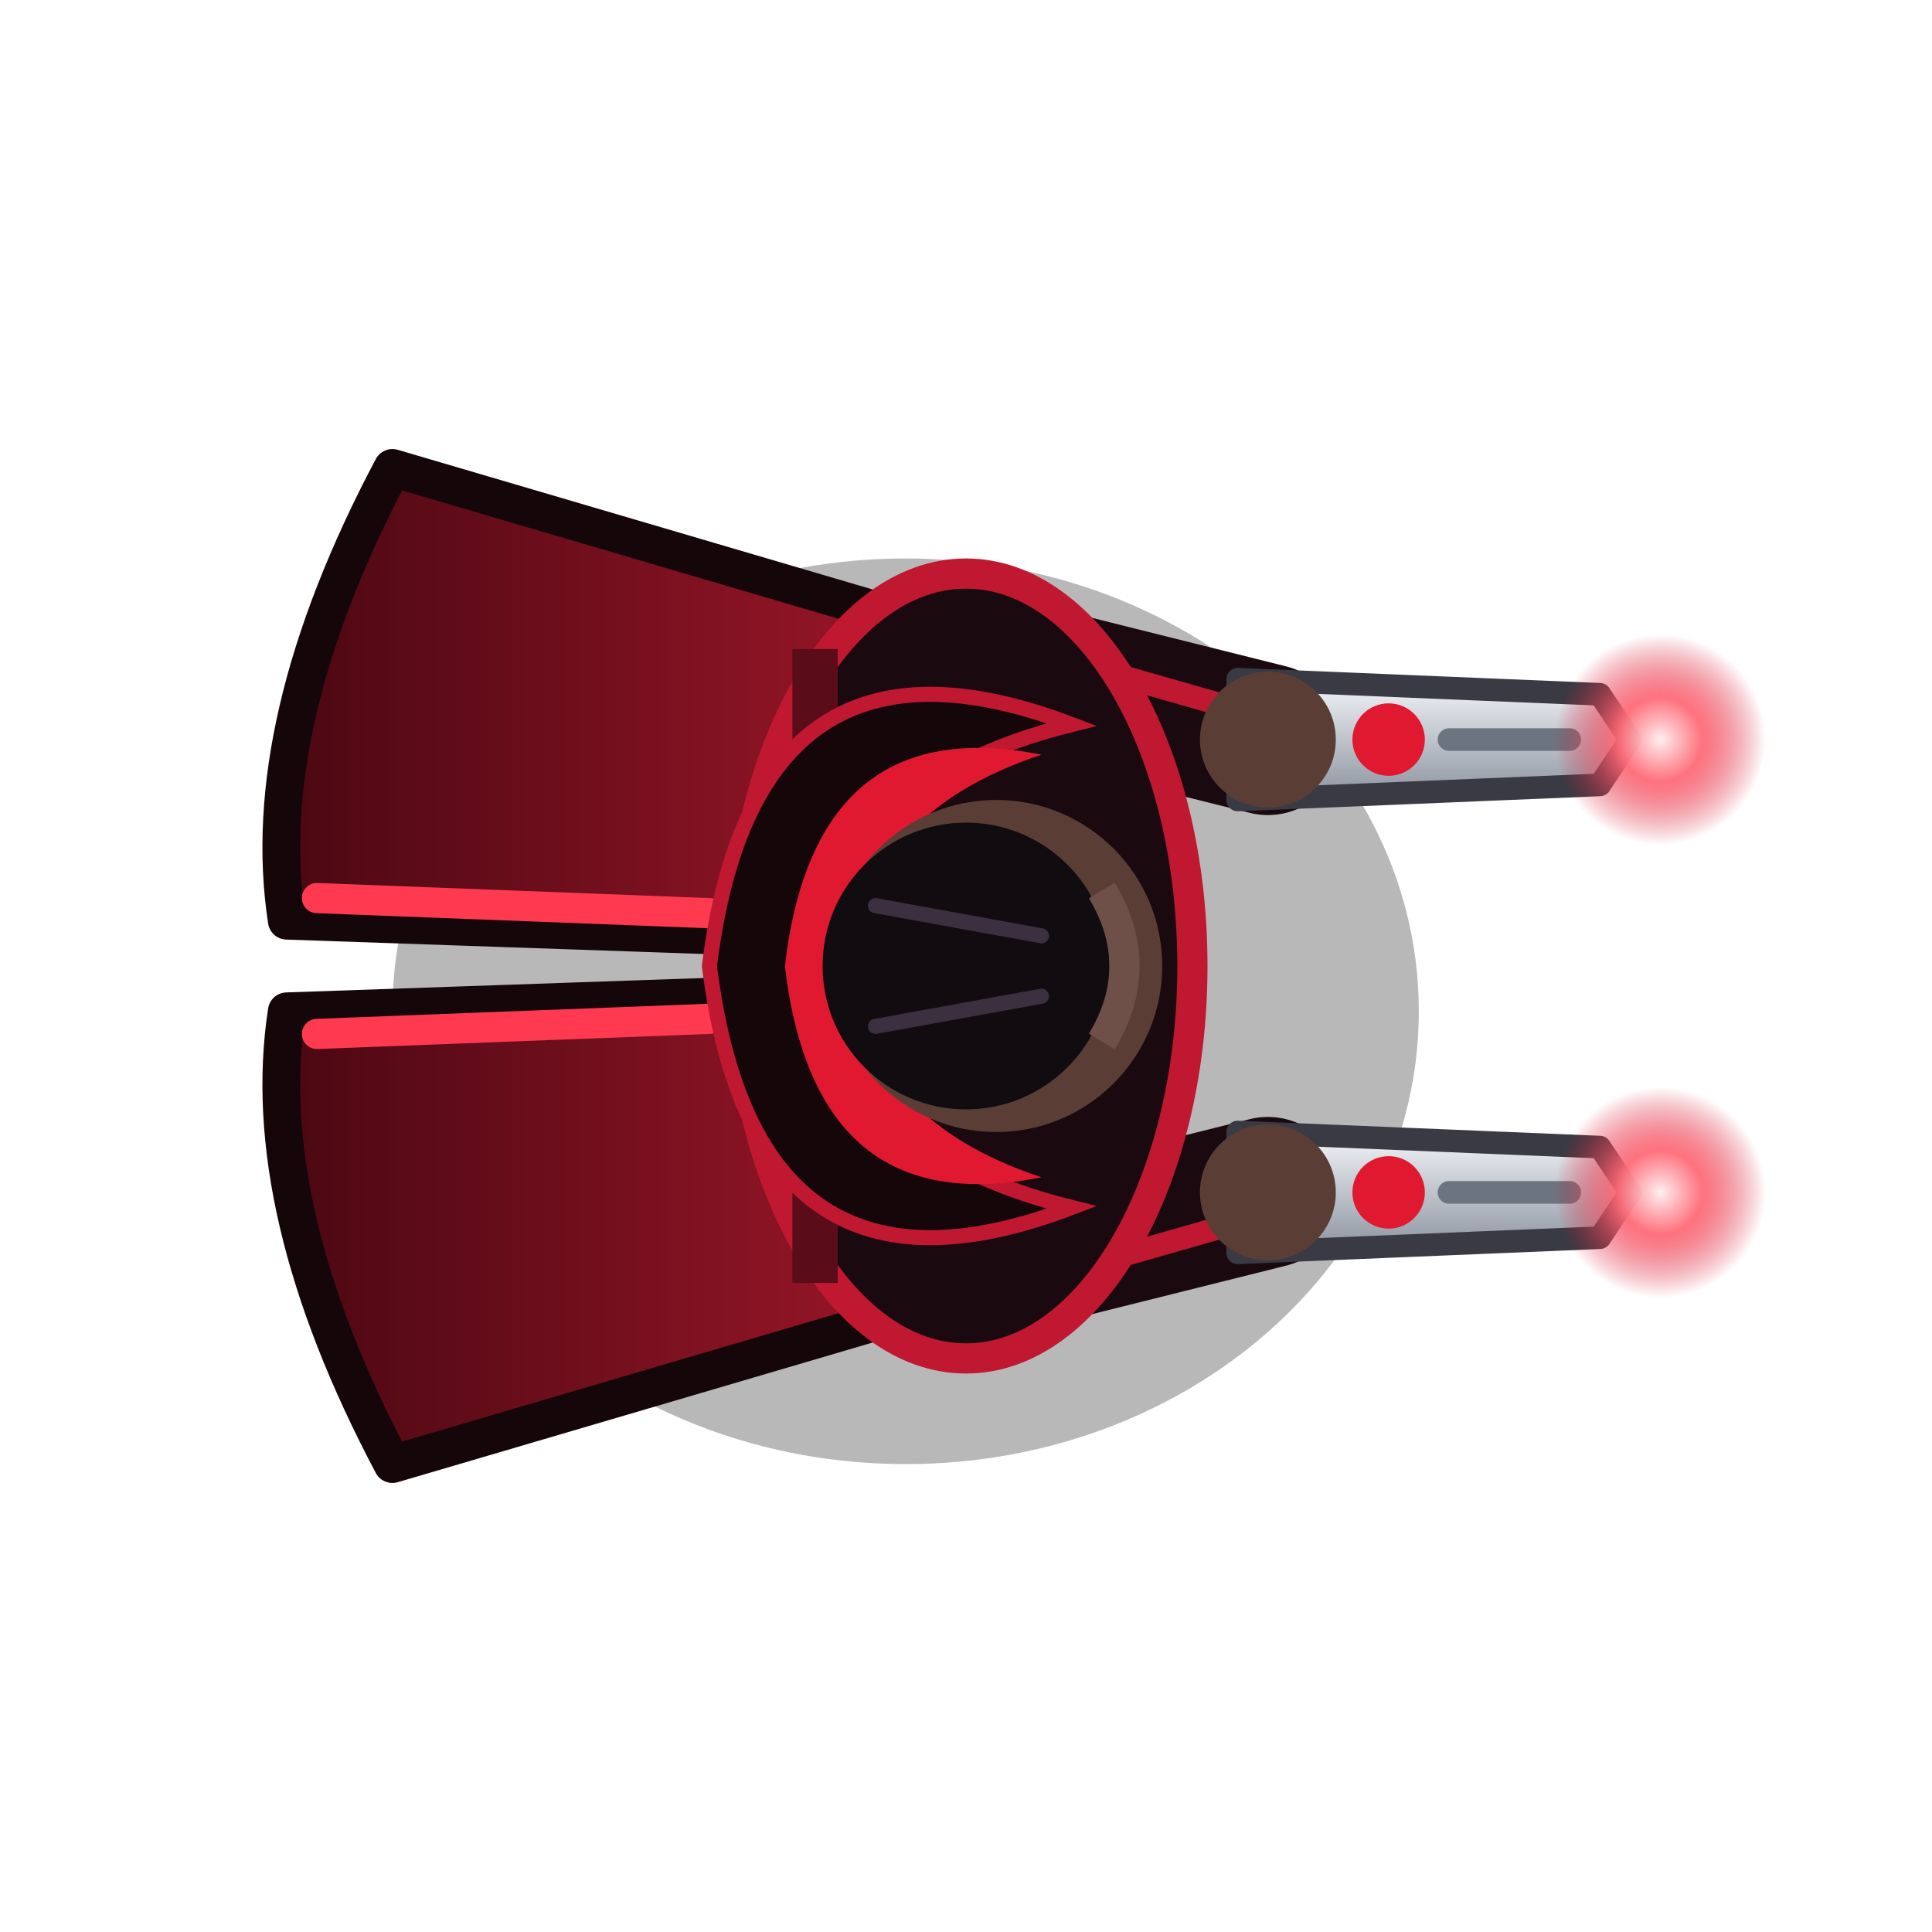
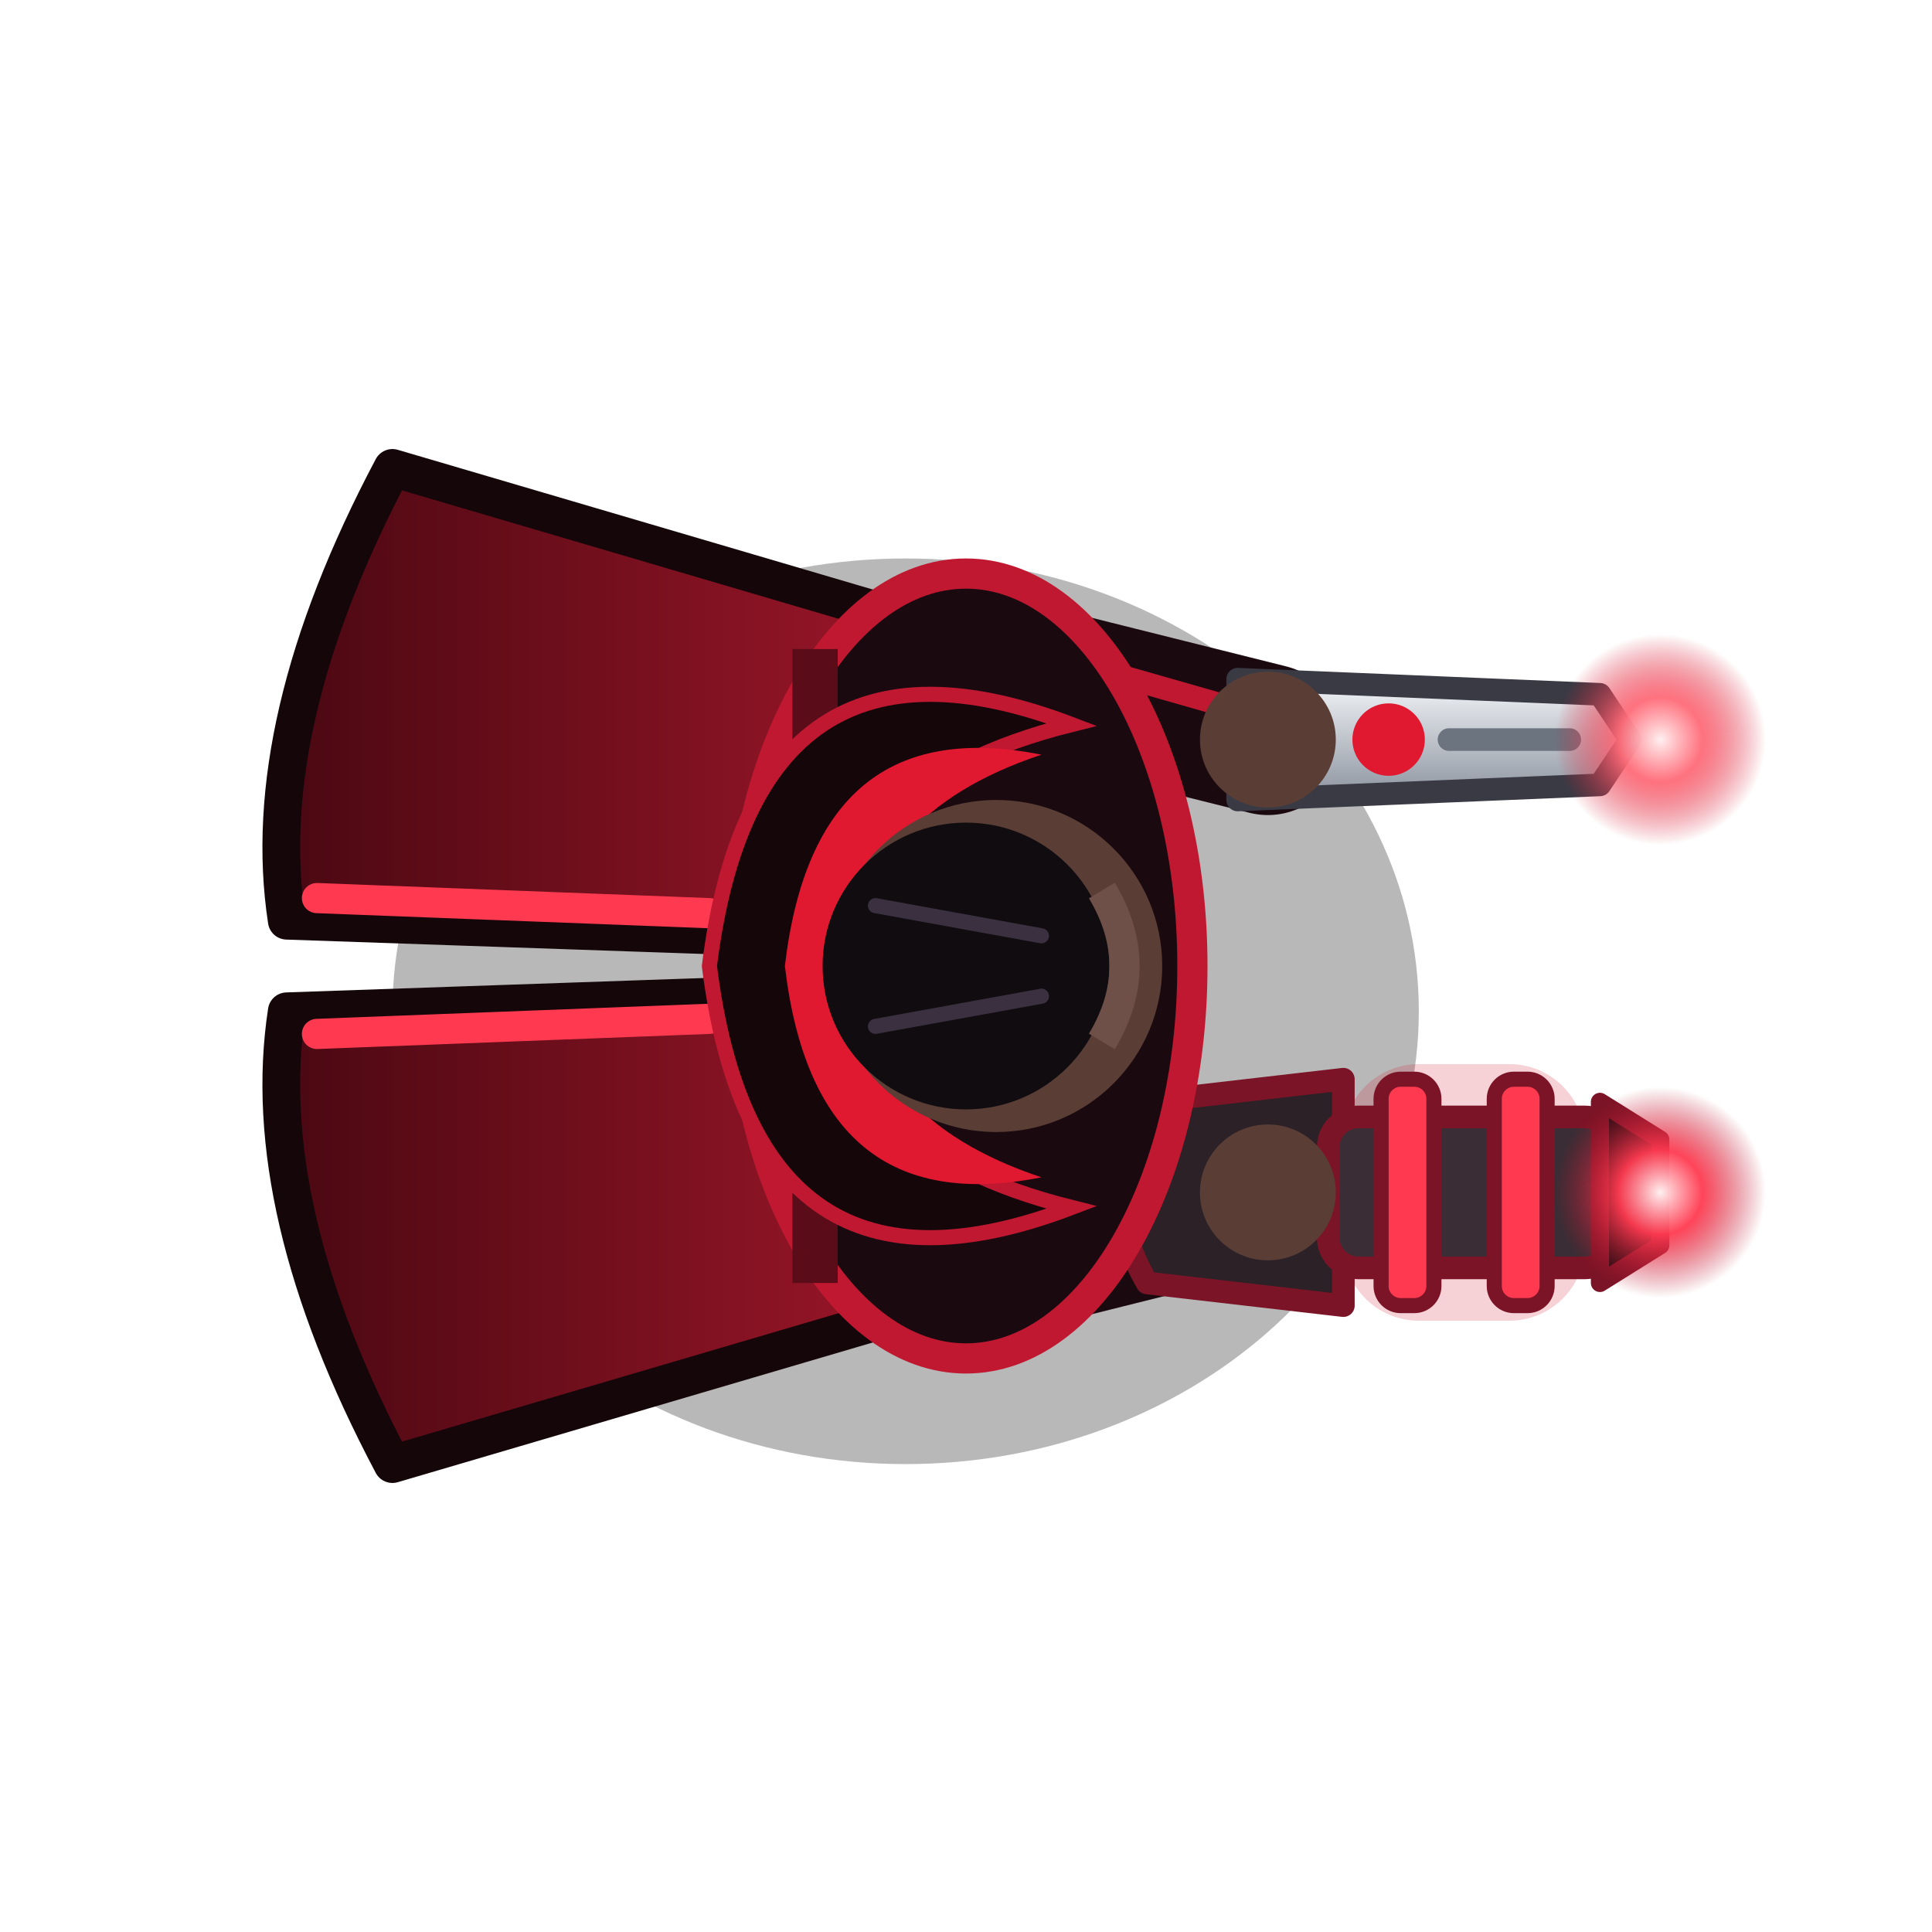
<svg xmlns="http://www.w3.org/2000/svg" width="128" height="128" viewBox="0 0 128 128">
  <defs>
    <radialGradient id="muzzle">
      <stop offset="0" stop-color="#fff0f0" />
      <stop offset="0.4" stop-color="#ff6a78" stop-opacity="0.95" />
      <stop offset="1" stop-color="#d01830" stop-opacity="0" />
+     </radialGradient>
+     <radialGradient id="senna_muzzle">
+       <stop offset="0" stop-color="#fff0f0" />
+       <stop offset="0.4" stop-color="#ff3a50" stop-opacity="0.95" />
+       <stop offset="1" stop-color="#b0102a" stop-opacity="0" />
    </radialGradient>
    <linearGradient id="coat" x1="0" y1="0" x2="1" y2="0">
      <stop offset="0" stop-color="#4a0812" />
      <stop offset="1" stop-color="#9a1628" />
    </linearGradient>
    <linearGradient id="silver" x1="0" y1="0" x2="0" y2="1">
      <stop offset="0" stop-color="#f4f6f9" />
      <stop offset="1" stop-color="#8a929e" />
    </linearGradient>
  </defs>
  <g transform="translate(64 64)">
    <ellipse cx="-4" cy="3" rx="34" ry="30" fill="#000000" opacity="0.28" />
    <path d="M -4 -23 L -38 -33 Q -47 -16 -45 -3 L -16 -2 Z" fill="url(#coat)" stroke="#140609" stroke-width="2.5" stroke-linejoin="round" />
    <path d="M -4 23 L -38 33 Q -47 16 -45 3 L -16 2 Z" fill="url(#coat)" stroke="#140609" stroke-width="2.5" stroke-linejoin="round" />
    <path d="M -17 -3.5 L -43 -4.5 M -17 3.5 L -43 4.5" stroke="#ff3a50" stroke-width="2" stroke-linecap="round" />
    <path d="M 0 -20 L 20 -15" stroke="#1a0a10" stroke-width="10" stroke-linecap="round" />
    <path d="M 0 20 L 20 15" stroke="#1a0a10" stroke-width="10" stroke-linecap="round" />
    <path d="M 4 -21 L 18 -17" stroke="#c01830" stroke-width="1.5" stroke-linecap="round" />
    <path d="M 4 21 L 18 17" stroke="#c01830" stroke-width="1.5" stroke-linecap="round" />
    <path d="M 18 -19 L 42 -18 L 44 -15 L 42 -12 L 18 -11 Z" fill="url(#silver)" stroke="#3a3a44" stroke-width="1.5" stroke-linejoin="round" />
-     <path d="M 18 19 L 42 18 L 44 15 L 42 12 L 18 11 Z" fill="url(#silver)" stroke="#3a3a44" stroke-width="1.5" stroke-linejoin="round" />
    <path d="M 32 -15 L 40 -15" stroke="#6c7480" stroke-width="1.5" stroke-linecap="round" />
-     <path d="M 32 15 L 40 15" stroke="#6c7480" stroke-width="1.5" stroke-linecap="round" />
    <circle cx="28" cy="-15" r="2.4" fill="#e01830" />
-     <circle cx="28" cy="15" r="2.4" fill="#e01830" />
+     <rect x="25" y="6.5" width="16" height="17" rx="5" fill="#d01830" opacity="0.2" />
+     <path d="M 12 9 L 25 7.5 L 25 22.5 L 12 21 Q 8.5 15 12 9 Z" fill="#2c2127" stroke="#7a1426" stroke-width="1.5" stroke-linejoin="round" />
+     <rect x="24" y="10" width="19" height="10" rx="2" fill="#3b2d35" stroke="#7a1426" stroke-width="1.5" />
+     <rect x="27.5" y="7.5" width="3.5" height="15" rx="1.3" fill="#ff3a50" stroke="#7a1426" stroke-width="1" />
+     <rect x="35" y="7.5" width="3.5" height="15" rx="1.3" fill="#ff3a50" stroke="#7a1426" stroke-width="1" />
+     <path d="M 42 9 L 46 11.5 L 46 18.5 L 42 21 Z" fill="#140c10" stroke="#7a1426" stroke-width="1.2" stroke-linejoin="round" />
    <circle cx="20" cy="-15" r="4.5" fill="#5a3e36" />
    <circle cx="20" cy="15" r="4.5" fill="#5a3e36" />
    <circle cx="46" cy="-15" r="7" fill="url(#muzzle)" />
-     <circle cx="46" cy="15" r="7" fill="url(#muzzle)" />
+     <circle cx="46" cy="15" r="7" fill="url(#senna_muzzle)" />
    <ellipse cx="0" cy="0" rx="15" ry="26" fill="#1a0a10" stroke="#c01830" stroke-width="2" />
    <path d="M -10 -21 L -10 21" stroke="#5a0c18" stroke-width="3" />
    <path d="M 7 -16 Q -14 -24 -17 0 Q -14 24 7 16 Q -9 12 -9 0 Q -9 -12 7 -16 Z" fill="#140609" stroke="#c01830" stroke-width="1" />
    <path d="M 5 -14 Q -10 -17 -12 0 Q -10 17 5 14 Q -7 10 -7 0 Q -7 -10 5 -14 Z" fill="#e01830" />
    <circle cx="2" cy="0" r="11" fill="#5a3e36" />
    <circle cx="0" cy="0" r="9.5" fill="#100c10" />
    <path d="M -6 -4 L 5 -2 M -6 4 L 5 2" stroke="#3a3040" stroke-width="1" stroke-linecap="round" />
    <path d="M 9 -5 Q 12 0 9 5" fill="none" stroke="#6e5048" stroke-width="2" />
  </g>
</svg>
